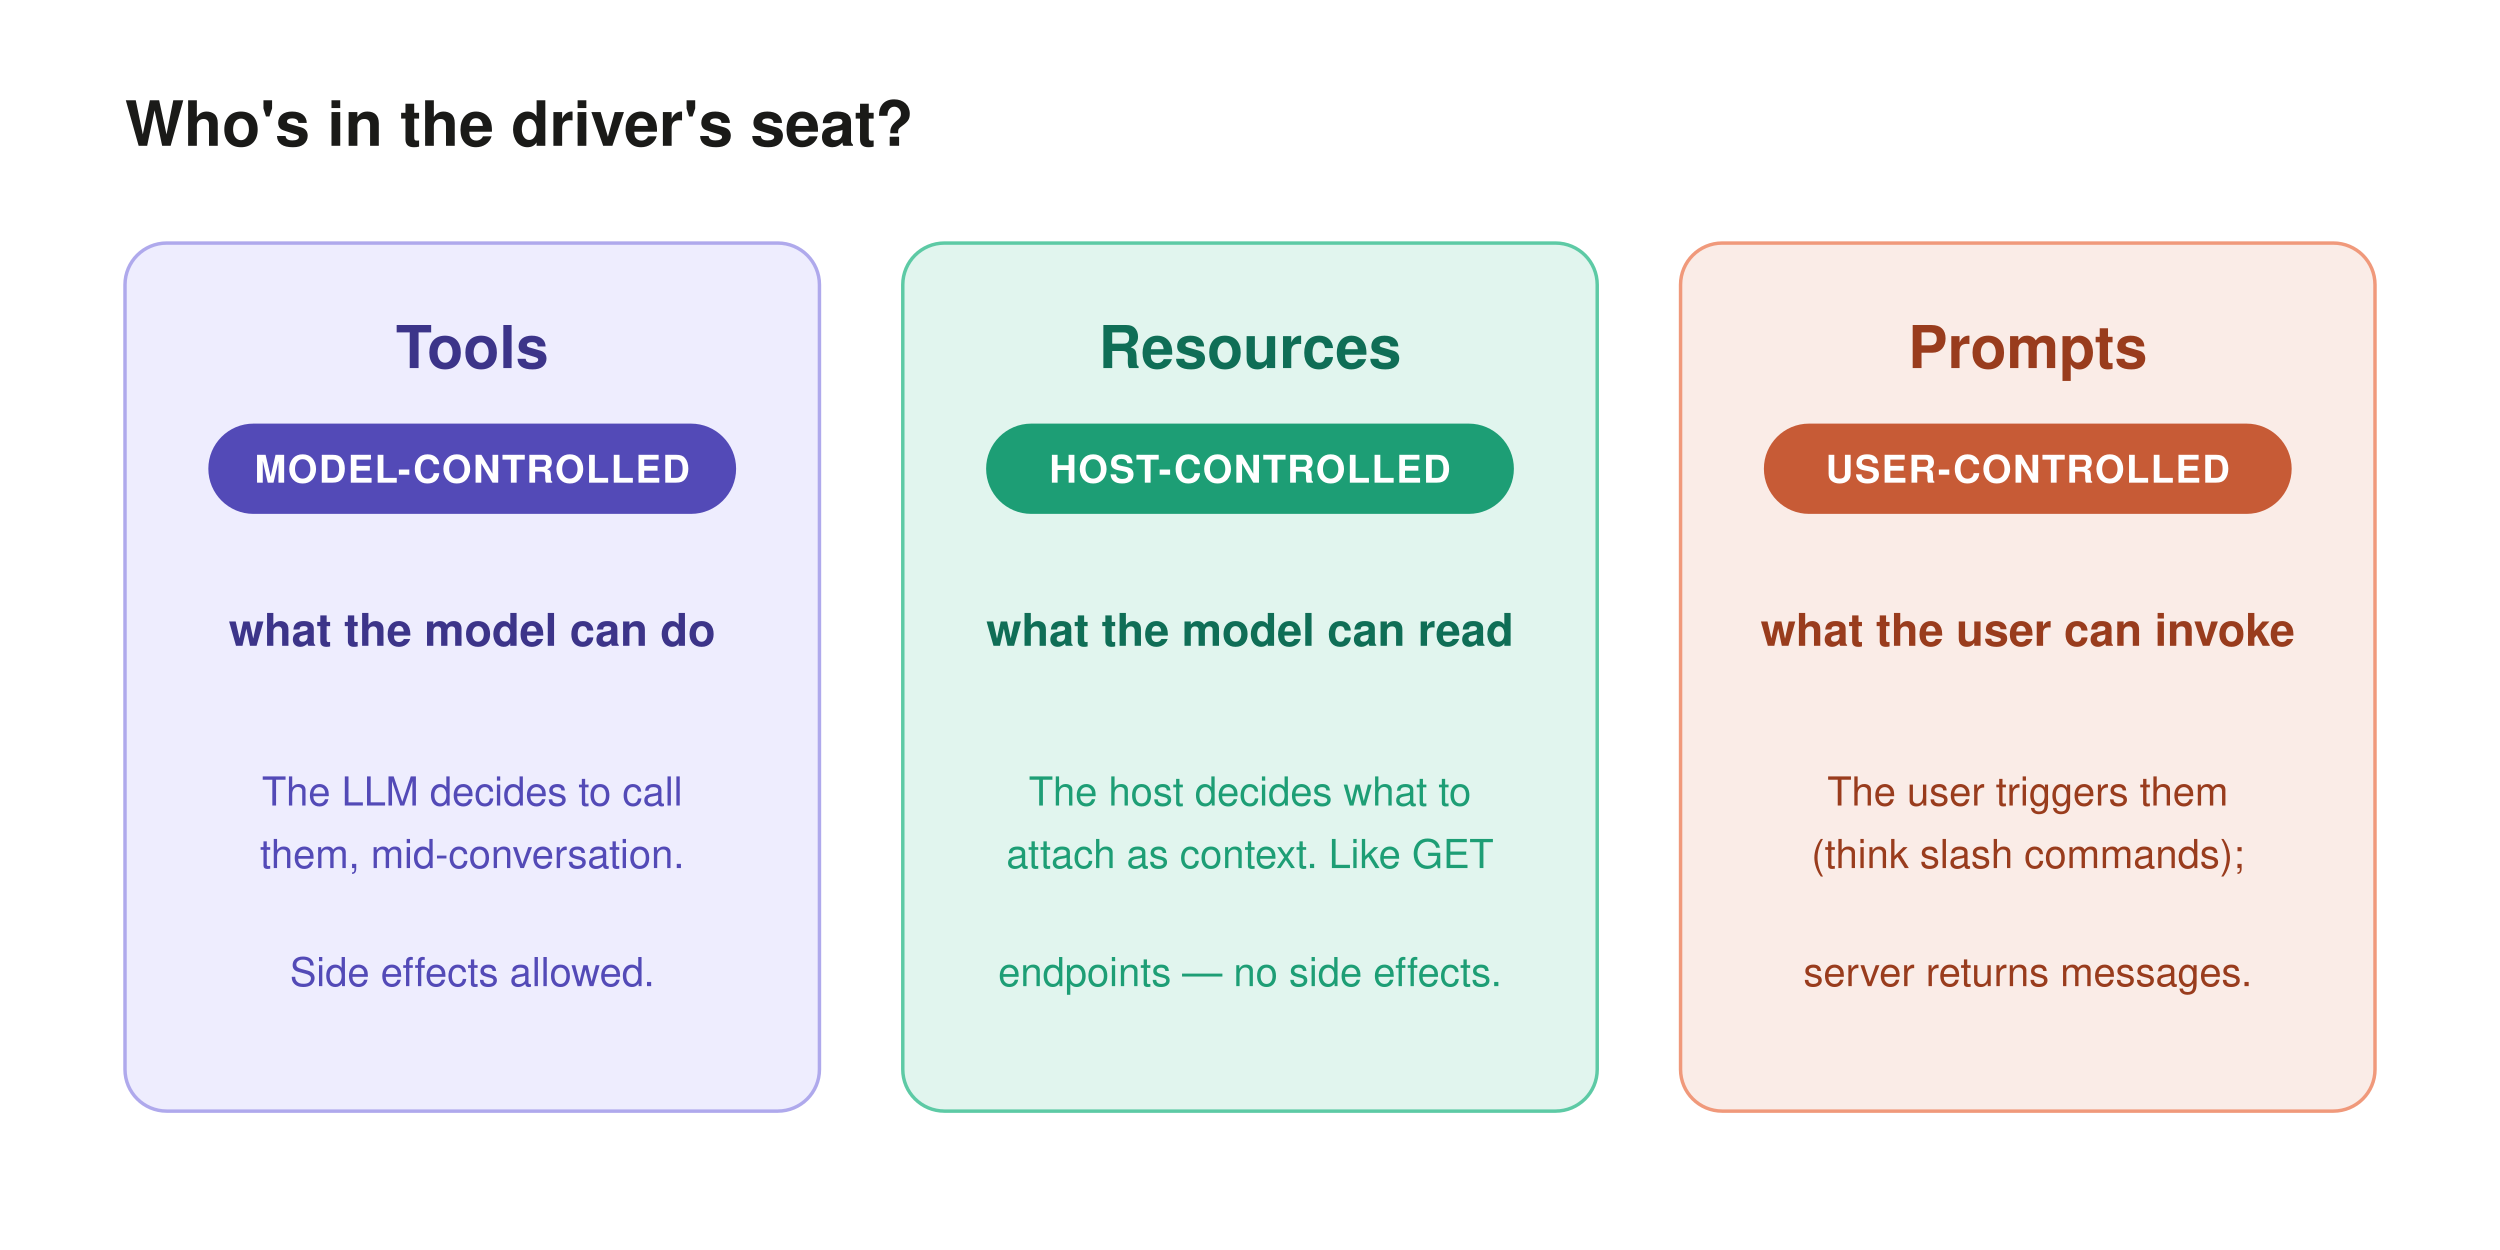
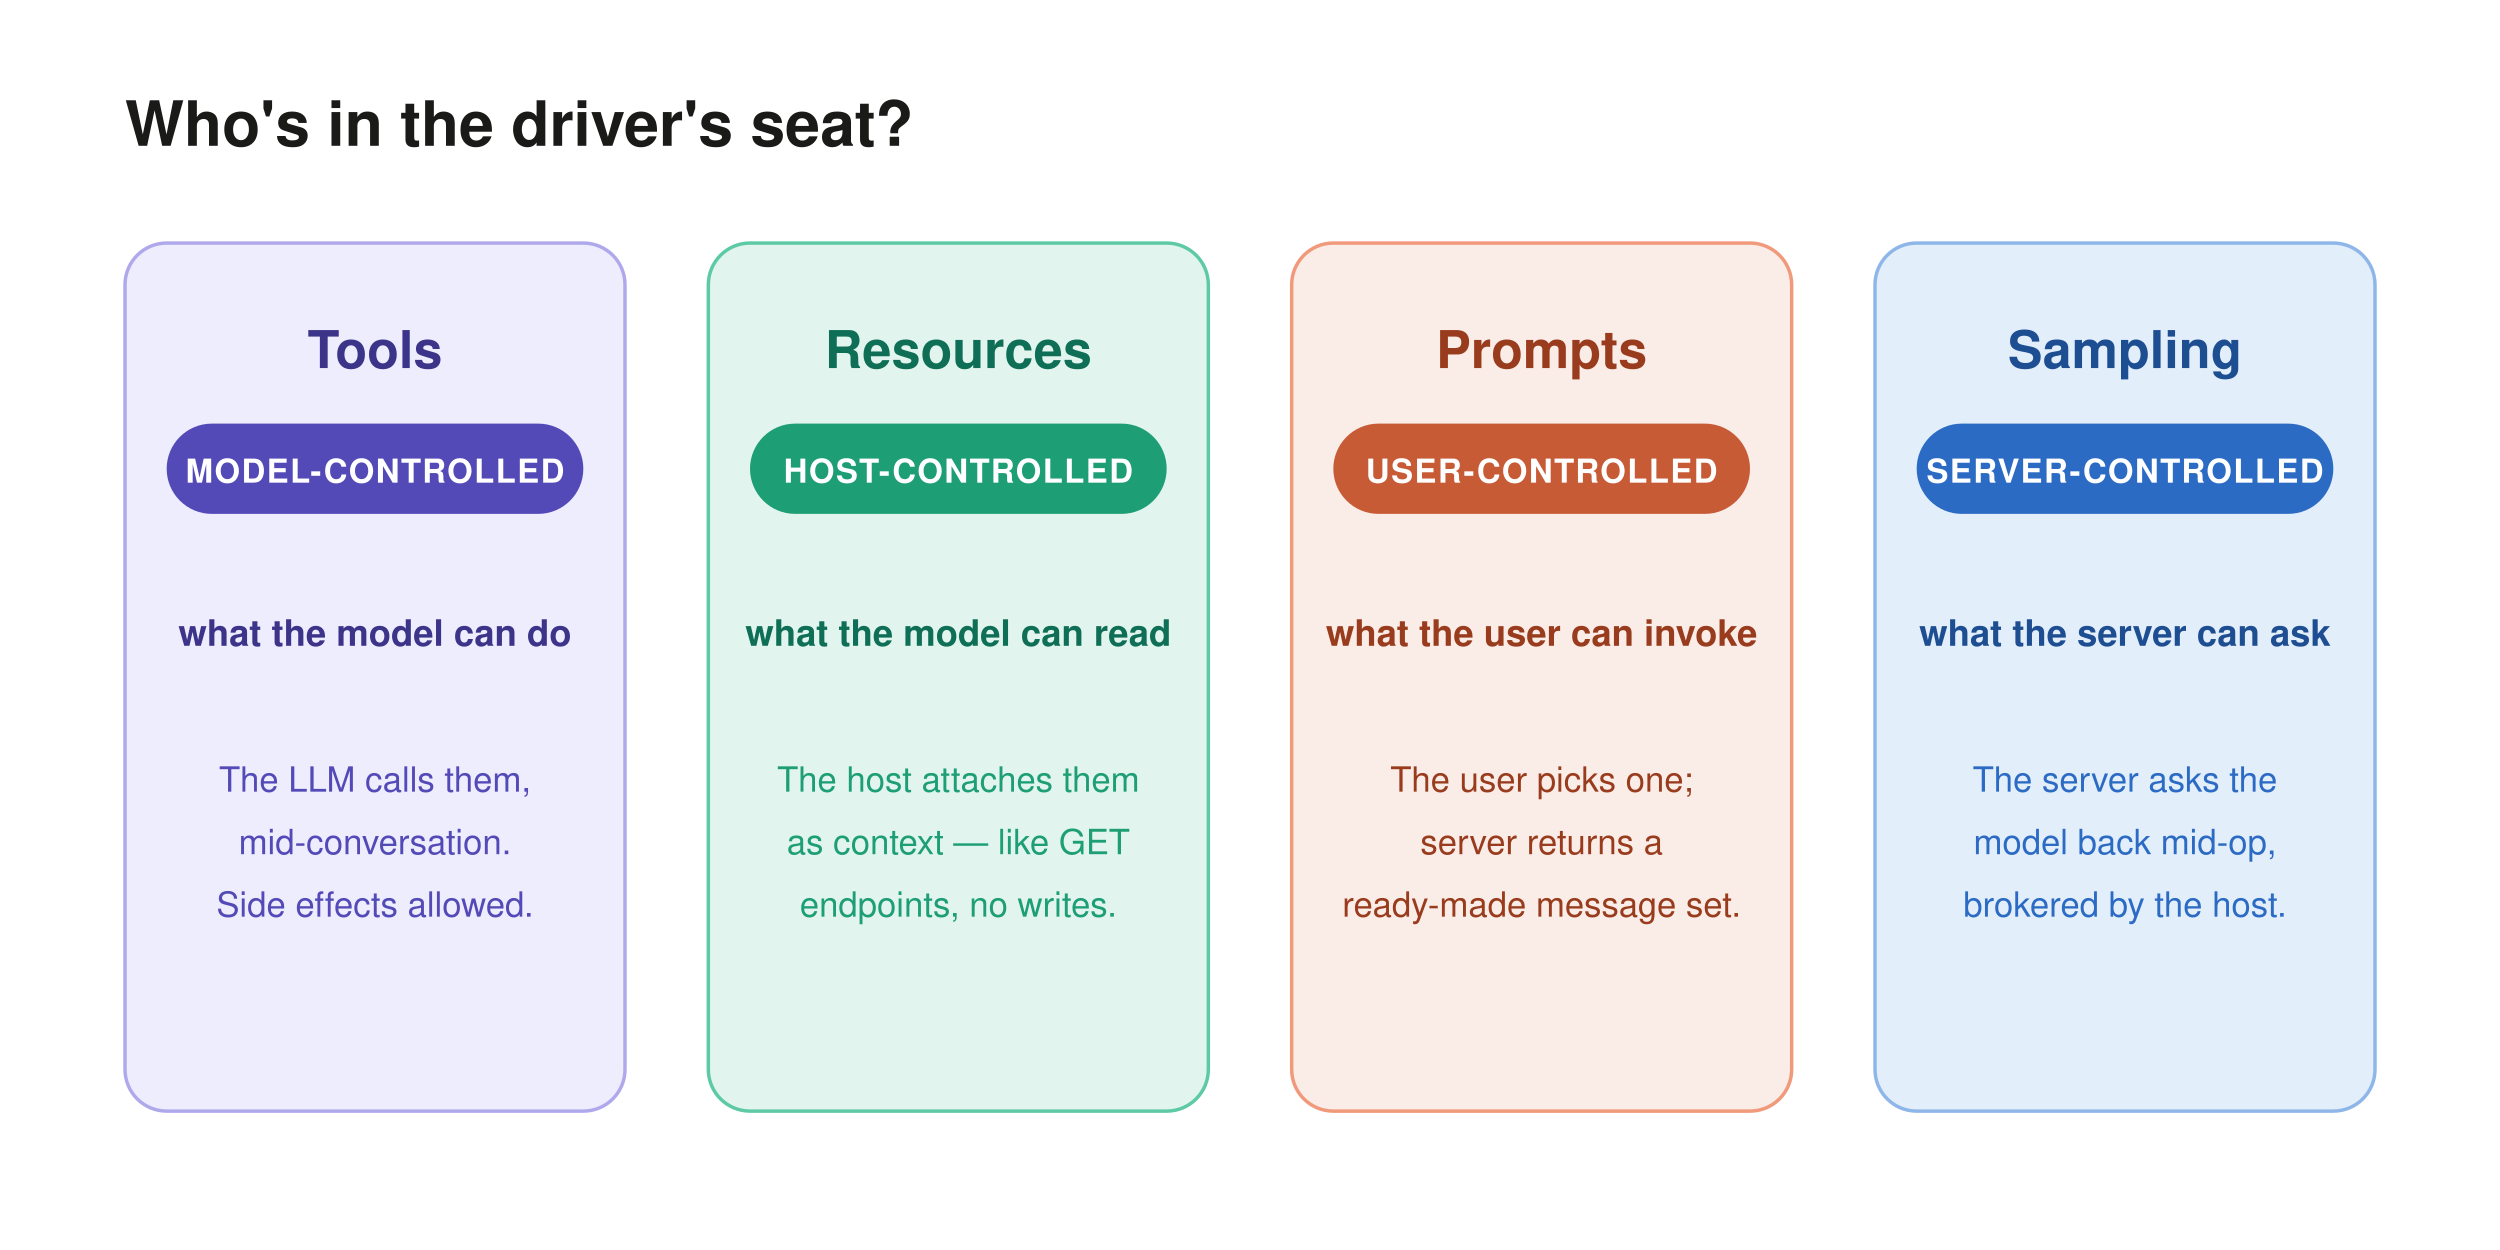
<svg xmlns="http://www.w3.org/2000/svg" viewBox="0 0 720 360" width="720" height="360" role="img" font-family="-apple-system, BlinkMacSystemFont, 'Segoe UI', Helvetica, Arial, sans-serif">
  <rect x="0" y="0" width="720" height="360" fill="#FFFFFF" />
  <style>
    .h      { font-size: 18px; font-weight: 700; fill: #1A1A18; }
-     .name   { font-size: 17px; font-weight: 700; }
-     .who    { font-size: 11px; font-weight: 700; letter-spacing: 0.4px; }
-     .what   { font-size: 13px; font-weight: 600; }
-     .desc   { font-size: 11.5px; }
+     .name   { font-size: 15px; font-weight: 700; }
+     .who    { font-size: 9.5px; font-weight: 700; letter-spacing: 0.4px; }
+     .what   { font-size: 10.5px; font-weight: 600; }
+     .desc   { font-size: 10px; }
  </style>
  <text x="36" y="42" class="h">Who's in the driver's seat?</text>
-   <rect x="36" y="70" width="200" height="250" rx="12" fill="#EEEDFE" stroke="#AFA9EC" />
-   <text x="136" y="106" text-anchor="middle" class="name" fill="#3C3489">Tools</text>
-   <rect x="60" y="122" width="152" height="26" rx="13" fill="#534AB7" />
-   <text x="136" y="139" text-anchor="middle" class="who" fill="#FFFFFF">MODEL-CONTROLLED</text>
-   <text x="136" y="186" text-anchor="middle" class="what" fill="#3C3489">what the model can do</text>
-   <text x="136" y="232" text-anchor="middle" class="desc" fill="#534AB7">The LLM decides to call</text>
-   <text x="136" y="250" text-anchor="middle" class="desc" fill="#534AB7">them, mid-conversation.</text>
-   <text x="136" y="284" text-anchor="middle" class="desc" fill="#534AB7">Side effects allowed.</text>
-   <rect x="260" y="70" width="200" height="250" rx="12" fill="#E1F5EE" stroke="#5DCAA5" />
-   <text x="360" y="106" text-anchor="middle" class="name" fill="#0F6E56">Resources</text>
-   <rect x="284" y="122" width="152" height="26" rx="13" fill="#1D9E75" />
-   <text x="360" y="139" text-anchor="middle" class="who" fill="#FFFFFF">HOST-CONTROLLED</text>
-   <text x="360" y="186" text-anchor="middle" class="what" fill="#0F6E56">what the model can read</text>
-   <text x="360" y="232" text-anchor="middle" class="desc" fill="#1D9E75">The host decides what to</text>
-   <text x="360" y="250" text-anchor="middle" class="desc" fill="#1D9E75">attach as context. Like GET</text>
-   <text x="360" y="284" text-anchor="middle" class="desc" fill="#1D9E75">endpoints — no side effects.</text>
-   <rect x="484" y="70" width="200" height="250" rx="12" fill="#FAECE7" stroke="#F0997B" />
-   <text x="584" y="106" text-anchor="middle" class="name" fill="#993C1D">Prompts</text>
-   <rect x="508" y="122" width="152" height="26" rx="13" fill="#C75B36" />
-   <text x="584" y="139" text-anchor="middle" class="who" fill="#FFFFFF">USER-CONTROLLED</text>
-   <text x="584" y="186" text-anchor="middle" class="what" fill="#993C1D">what the user can invoke</text>
-   <text x="584" y="232" text-anchor="middle" class="desc" fill="#993C1D">The user triggers them</text>
-   <text x="584" y="250" text-anchor="middle" class="desc" fill="#993C1D">(think slash commands);</text>
-   <text x="584" y="284" text-anchor="middle" class="desc" fill="#993C1D">server returns messages.</text>
+   <rect x="36" y="70" width="144" height="250" rx="12" fill="#EEEDFE" stroke="#AFA9EC" />
+   <text x="108" y="106" text-anchor="middle" class="name" fill="#3C3489">Tools</text>
+   <rect x="48" y="122" width="120" height="26" rx="13" fill="#534AB7" />
+   <text x="108" y="139" text-anchor="middle" class="who" fill="#FFFFFF">MODEL-CONTROLLED</text>
+   <text x="108" y="186" text-anchor="middle" class="what" fill="#3C3489">what the model can do</text>
+   <text x="108" y="228" text-anchor="middle" class="desc" fill="#534AB7">The LLM calls them,</text>
+   <text x="108" y="246" text-anchor="middle" class="desc" fill="#534AB7">mid-conversation.</text>
+   <text x="108" y="264" text-anchor="middle" class="desc" fill="#534AB7">Side effects allowed.</text>
+   <rect x="204" y="70" width="144" height="250" rx="12" fill="#E1F5EE" stroke="#5DCAA5" />
+   <text x="276" y="106" text-anchor="middle" class="name" fill="#0F6E56">Resources</text>
+   <rect x="216" y="122" width="120" height="26" rx="13" fill="#1D9E75" />
+   <text x="276" y="139" text-anchor="middle" class="who" fill="#FFFFFF">HOST-CONTROLLED</text>
+   <text x="276" y="186" text-anchor="middle" class="what" fill="#0F6E56">what the model can read</text>
+   <text x="276" y="228" text-anchor="middle" class="desc" fill="#1D9E75">The host attaches them</text>
+   <text x="276" y="246" text-anchor="middle" class="desc" fill="#1D9E75">as context — like GET</text>
+   <text x="276" y="264" text-anchor="middle" class="desc" fill="#1D9E75">endpoints, no writes.</text>
+   <rect x="372" y="70" width="144" height="250" rx="12" fill="#FAECE7" stroke="#F0997B" />
+   <text x="444" y="106" text-anchor="middle" class="name" fill="#993C1D">Prompts</text>
+   <rect x="384" y="122" width="120" height="26" rx="13" fill="#C75B36" />
+   <text x="444" y="139" text-anchor="middle" class="who" fill="#FFFFFF">USER-CONTROLLED</text>
+   <text x="444" y="186" text-anchor="middle" class="what" fill="#993C1D">what the user can invoke</text>
+   <text x="444" y="228" text-anchor="middle" class="desc" fill="#993C1D">The user picks one;</text>
+   <text x="444" y="246" text-anchor="middle" class="desc" fill="#993C1D">server returns a</text>
+   <text x="444" y="264" text-anchor="middle" class="desc" fill="#993C1D">ready-made message set.</text>
+   <rect x="540" y="70" width="144" height="250" rx="12" fill="#E3EEFB" stroke="#8FB6E8" />
+   <text x="612" y="106" text-anchor="middle" class="name" fill="#1E4E92">Sampling</text>
+   <rect x="552" y="122" width="120" height="26" rx="13" fill="#2C6BC4" />
+   <text x="612" y="139" text-anchor="middle" class="who" fill="#FFFFFF">SERVER-CONTROLLED</text>
+   <text x="612" y="186" text-anchor="middle" class="what" fill="#1E4E92">what the server can ask</text>
+   <text x="612" y="228" text-anchor="middle" class="desc" fill="#2C6BC4">The server asks the</text>
+   <text x="612" y="246" text-anchor="middle" class="desc" fill="#2C6BC4">model back mid-op,</text>
+   <text x="612" y="264" text-anchor="middle" class="desc" fill="#2C6BC4">brokered by the host.</text>
</svg>
